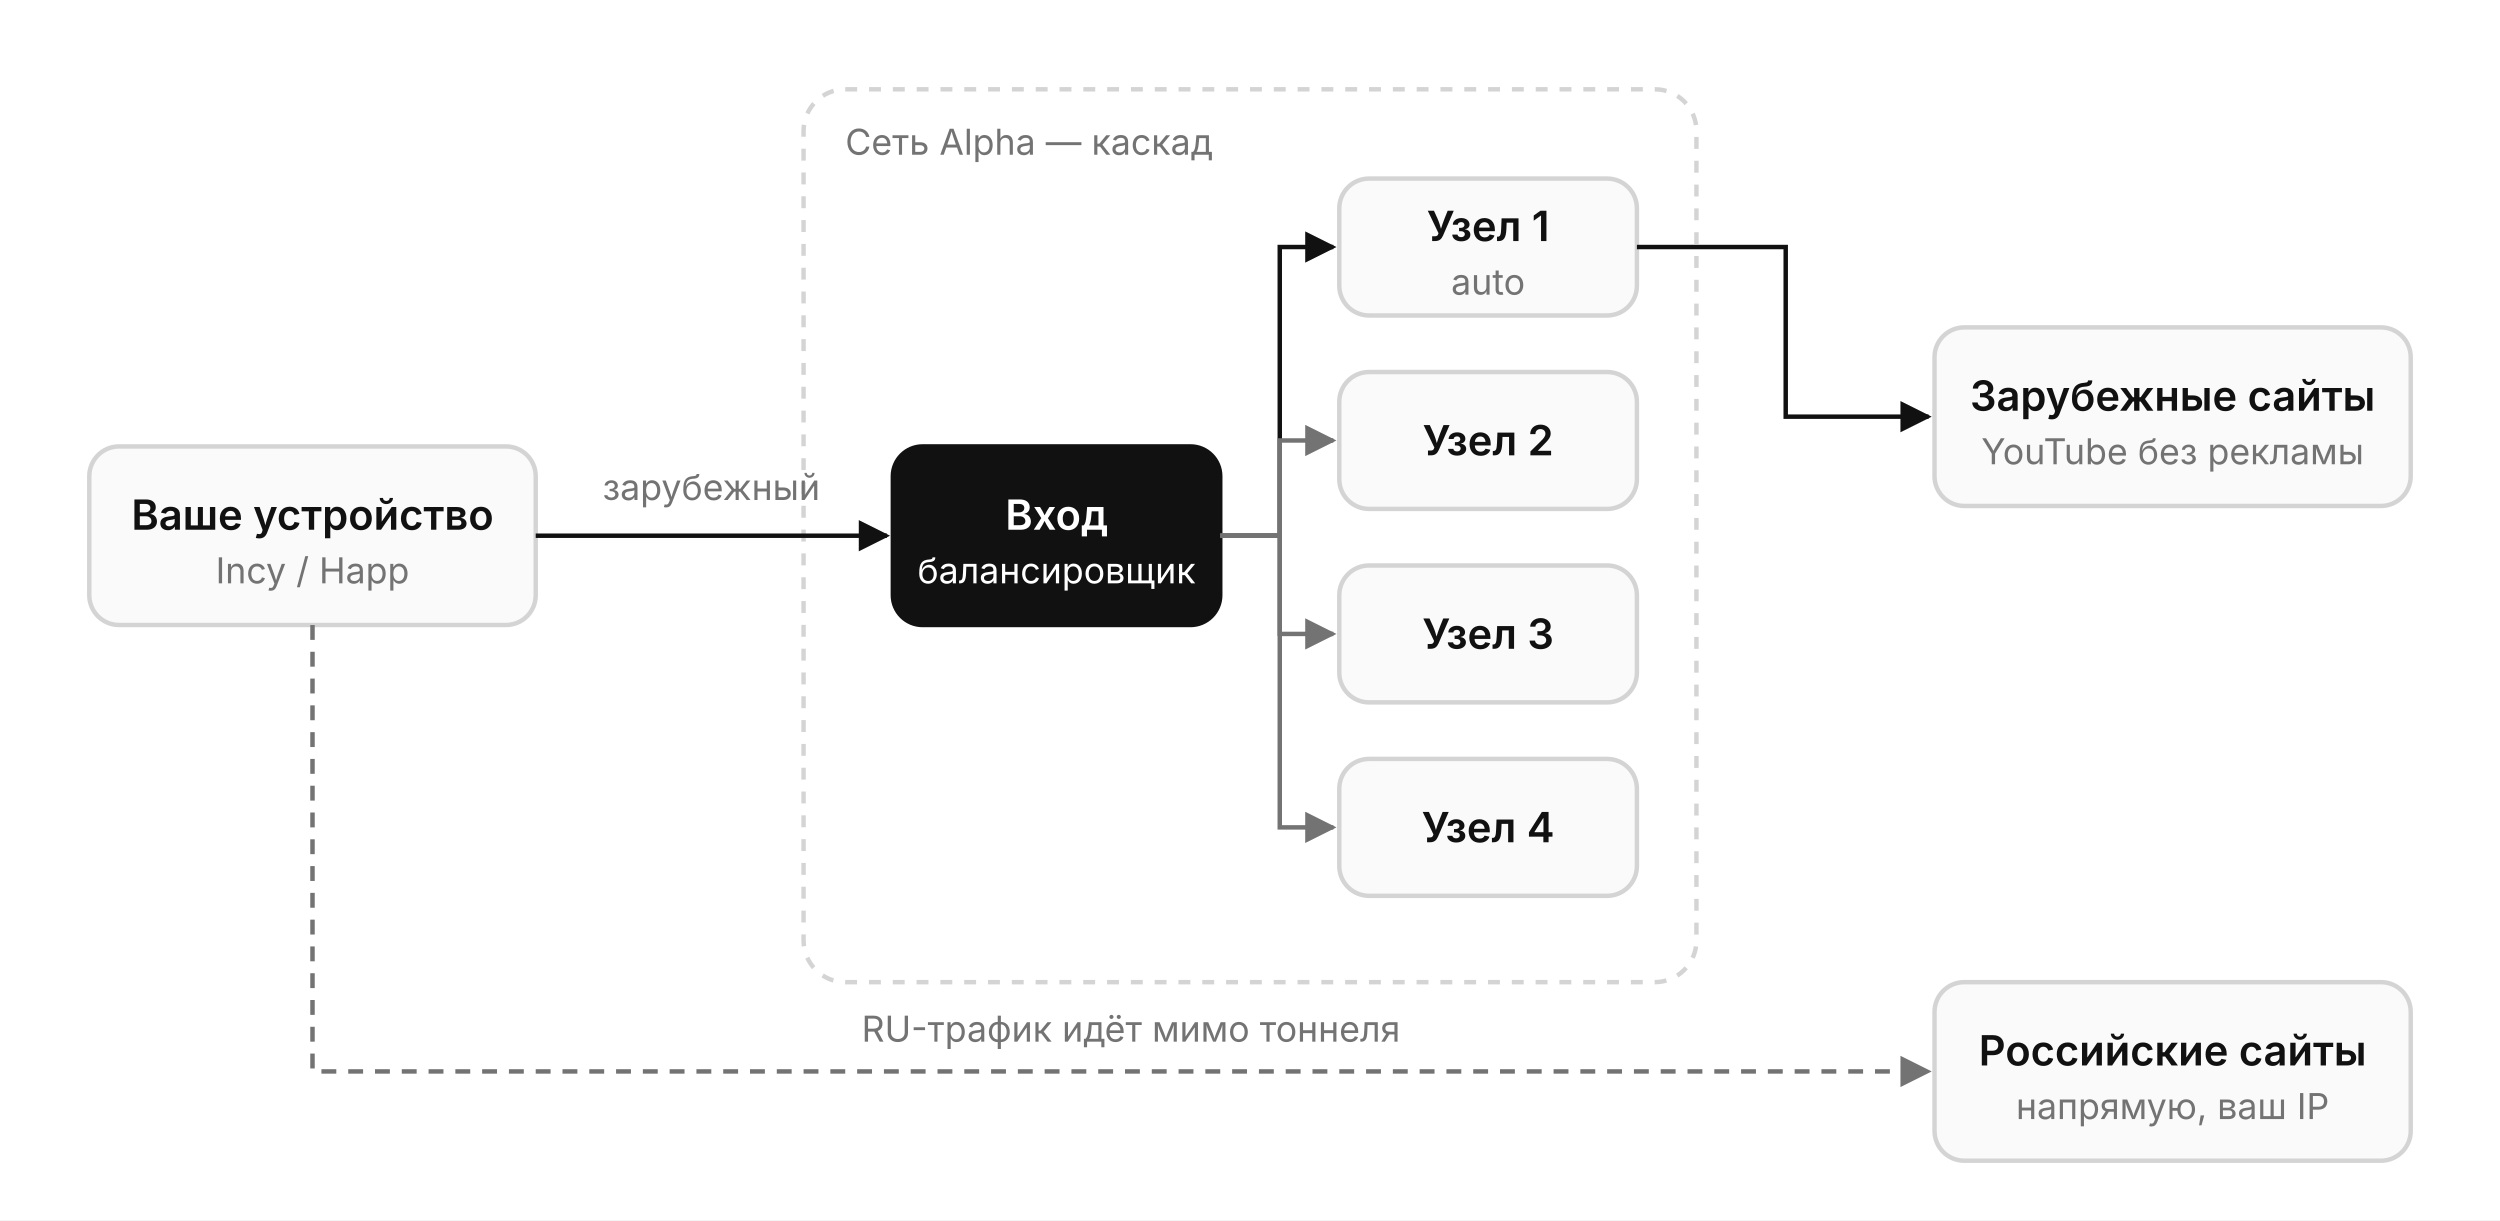
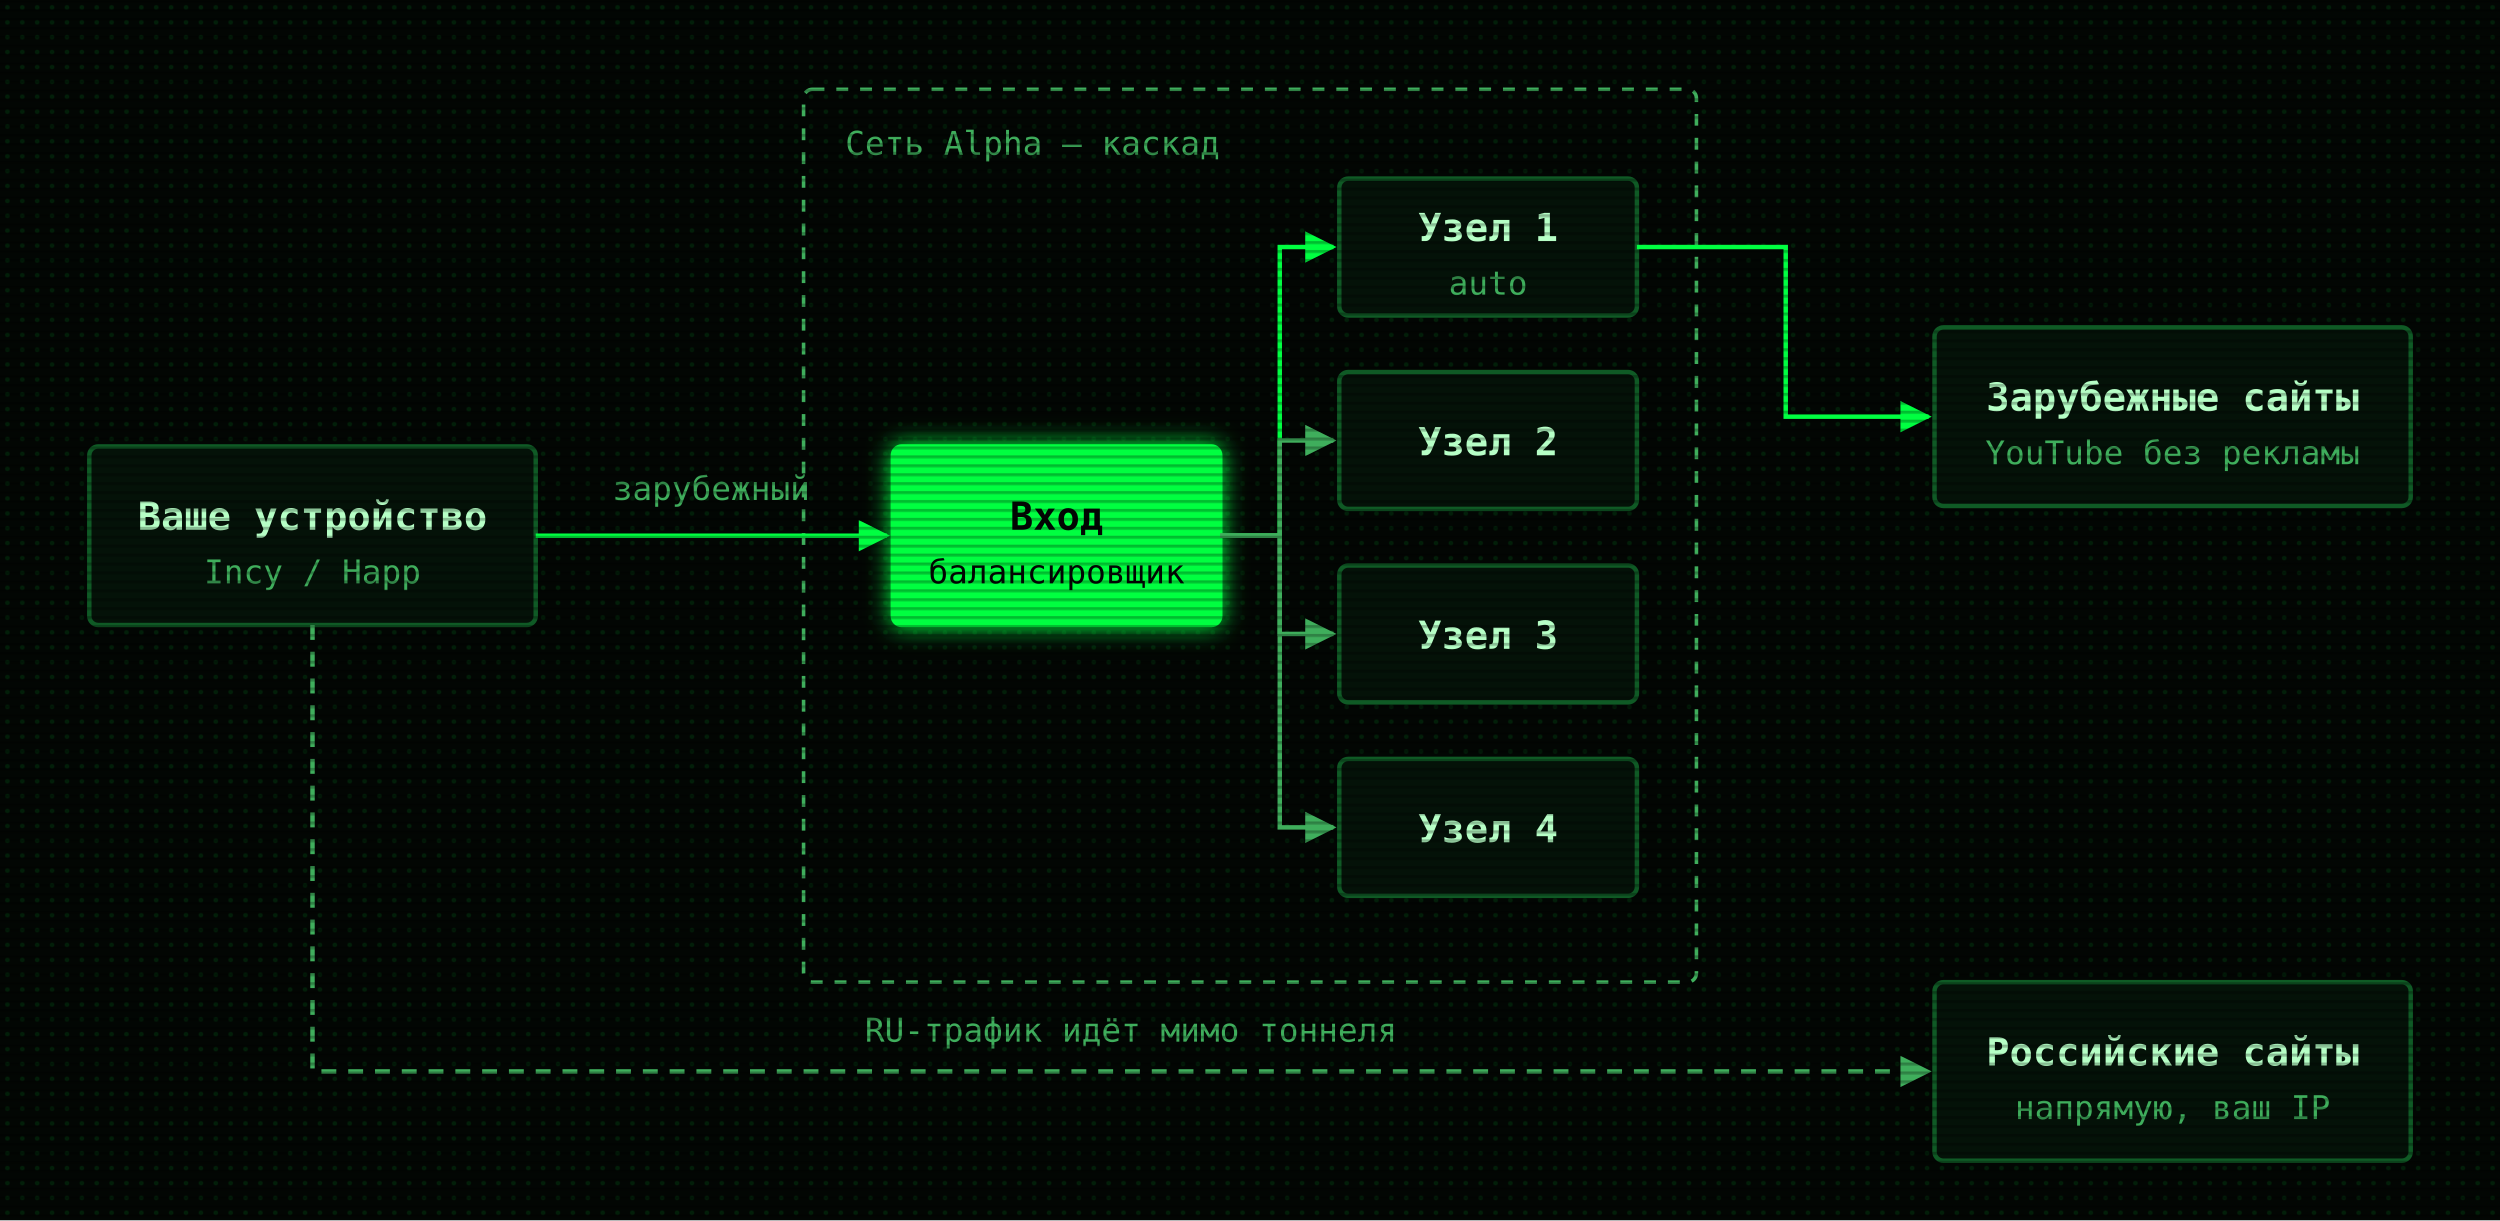
- <svg xmlns="http://www.w3.org/2000/svg" viewBox="0 0 840 410" font-family="Inter, -apple-system, Segoe UI, Roboto, sans-serif">
-   <rect width="840" height="410" fill="#FFFFFF" />
+ <svg xmlns="http://www.w3.org/2000/svg" viewBox="0 0 840 410" font-family="JetBrains Mono, ui-monospace, Menlo, Consolas, monospace">
  <defs>
    <marker id="a" viewBox="0 0 10 10" refX="9" refY="5" markerWidth="7" markerHeight="7" orient="auto-start-reverse">
-       <path d="M0 0L10 5L0 10z" fill="#111111" />
+       <path d="M0 0L10 5L0 10z" fill="#00FF41" />
    </marker>
    <marker id="am" viewBox="0 0 10 10" refX="9" refY="5" markerWidth="7" markerHeight="7" orient="auto-start-reverse">
-       <path d="M0 0L10 5L0 10z" fill="#737373" />
+       <path d="M0 0L10 5L0 10z" fill="#3FAE5C" />
    </marker>
+     <pattern id="ht" width="5" height="5" patternUnits="userSpaceOnUse">
+       <circle cx="2.5" cy="2.5" r="0.8" fill="#00FF41" fill-opacity="0.1" />
+     </pattern>
+     <pattern id="sl" width="3" height="3" patternUnits="userSpaceOnUse">
+       <rect width="3" height="1" fill="#000" fill-opacity="0.25" />
+     </pattern>
+     <filter id="glow" x="-30%" y="-30%" width="160%" height="160%">
+       <feGaussianBlur stdDeviation="4" result="b" />
+       <feMerge>
+         <feMergeNode in="b" />
+         <feMergeNode in="SourceGraphic" />
+       </feMerge>
+     </filter>
  </defs>
-   <rect x="30" y="150" width="150" height="60" rx="10" fill="#FAFAFA" stroke="#D4D4D4" stroke-width="1.5" />
-   <text x="105.0" y="178.0" text-anchor="middle" font-size="14" font-weight="600" fill="#111111">Ваше устройство</text>
-   <text x="105.0" y="196.0" text-anchor="middle" font-size="12" fill="#737373">Incy / Happ</text>
-   <rect x="270" y="30" width="300" height="300" rx="14" fill="none" stroke="#D4D4D4" stroke-width="1.5" stroke-dasharray="4 4" />
-   <text x="284" y="52" text-anchor="start" font-size="12" font-weight="400" fill="#737373">Сеть Alpha — каскад</text>
-   <rect x="300" y="150" width="110" height="60" rx="10" fill="#111111" stroke="#111111" stroke-width="1.5" />
-   <text x="355.0" y="178.0" text-anchor="middle" font-size="14" font-weight="600" fill="#FFFFFF">Вход</text>
-   <text x="355.0" y="196.0" text-anchor="middle" font-size="12" fill="#FFFFFF">балансировщик</text>
-   <rect x="450" y="60" width="100" height="46" rx="10" fill="#FAFAFA" stroke="#D4D4D4" stroke-width="1.5" />
-   <text x="500.0" y="81.0" text-anchor="middle" font-size="14" font-weight="600" fill="#111111">Узел 1</text>
-   <text x="500.0" y="99.0" text-anchor="middle" font-size="12" fill="#737373">auto</text>
-   <path d="M410 180 L430 180 L430 83 L448 83" fill="none" stroke="#111111" stroke-width="1.5" marker-end="url(#a)" />
-   <rect x="450" y="125" width="100" height="46" rx="10" fill="#FAFAFA" stroke="#D4D4D4" stroke-width="1.5" />
-   <text x="500.0" y="153.0" text-anchor="middle" font-size="14" font-weight="600" fill="#111111">Узел 2</text>
-   <path d="M410 180 L430 180 L430 148 L448 148" fill="none" stroke="#737373" stroke-width="1.5" marker-end="url(#am)" />
-   <rect x="450" y="190" width="100" height="46" rx="10" fill="#FAFAFA" stroke="#D4D4D4" stroke-width="1.5" />
-   <text x="500.0" y="218.0" text-anchor="middle" font-size="14" font-weight="600" fill="#111111">Узел 3</text>
-   <path d="M410 180 L430 180 L430 213 L448 213" fill="none" stroke="#737373" stroke-width="1.5" marker-end="url(#am)" />
-   <rect x="450" y="255" width="100" height="46" rx="10" fill="#FAFAFA" stroke="#D4D4D4" stroke-width="1.5" />
-   <text x="500.0" y="283.0" text-anchor="middle" font-size="14" font-weight="600" fill="#111111">Узел 4</text>
-   <path d="M410 180 L430 180 L430 278 L448 278" fill="none" stroke="#737373" stroke-width="1.5" marker-end="url(#am)" />
-   <path d="M180 180 L298 180" fill="none" stroke="#111111" stroke-width="1.5" marker-end="url(#a)" />
-   <text x="239" y="168" text-anchor="middle" font-size="12" fill="#737373">зарубежный</text>
-   <rect x="650" y="110" width="160" height="60" rx="10" fill="#FAFAFA" stroke="#D4D4D4" stroke-width="1.5" />
-   <text x="730.0" y="138.0" text-anchor="middle" font-size="14" font-weight="600" fill="#111111">Зарубежные сайты</text>
-   <text x="730.0" y="156.0" text-anchor="middle" font-size="12" fill="#737373">YouTube без рекламы</text>
-   <path d="M550 83 L600 83 L600 140 L648 140" fill="none" stroke="#111111" stroke-width="1.5" marker-end="url(#a)" />
-   <rect x="650" y="330" width="160" height="60" rx="10" fill="#FAFAFA" stroke="#D4D4D4" stroke-width="1.5" />
-   <text x="730.0" y="358.0" text-anchor="middle" font-size="14" font-weight="600" fill="#111111">Российские сайты</text>
-   <text x="730.0" y="376.0" text-anchor="middle" font-size="12" fill="#737373">напрямую, ваш IP</text>
-   <path d="M105 210 L105 360 L648 360" fill="none" stroke="#737373" stroke-width="1.5" stroke-dasharray="5 4" marker-end="url(#am)" />
-   <text x="380" y="350" text-anchor="middle" font-size="12" fill="#737373">RU-трафик идёт мимо тоннеля</text>
+   <rect width="840" height="410" fill="#020603" />
+   <rect width="840" height="410" fill="url(#ht)" />
+   <rect x="30" y="150" width="150" height="60" rx="3" fill="#041208" stroke="#0F5A25" stroke-width="1.5" />
+   <text x="105.0" y="178.0" text-anchor="middle" font-size="13" font-weight="700" fill="#B6FFC6">Ваше устройство</text>
+   <text x="105.0" y="196.0" text-anchor="middle" font-size="11" fill="#3FAE5C">Incy / Happ</text>
+   <rect x="270" y="30" width="300" height="300" rx="3" fill="none" stroke="#3FAE5C" stroke-width="1.2" stroke-dasharray="4 4" />
+   <text x="284" y="52" text-anchor="start" font-size="11" font-weight="400" fill="#3FAE5C">Сеть Alpha — каскад</text>
+   <rect x="300" y="150" width="110" height="60" rx="3" fill="#00FF41" stroke="#00FF41" stroke-width="1.5" filter="url(#glow)" />
+   <text x="355.0" y="178.0" text-anchor="middle" font-size="13" font-weight="700" fill="#020603">Вход</text>
+   <text x="355.0" y="196.0" text-anchor="middle" font-size="11" fill="#020603">балансировщик</text>
+   <rect x="450" y="60" width="100" height="46" rx="3" fill="#041208" stroke="#0F5A25" stroke-width="1.5" />
+   <text x="500.0" y="81.0" text-anchor="middle" font-size="13" font-weight="700" fill="#B6FFC6">Узел 1</text>
+   <text x="500.0" y="99.0" text-anchor="middle" font-size="11" fill="#3FAE5C">auto</text>
+   <path d="M410 180 L430 180 L430 83 L448 83" fill="none" stroke="#00FF41" stroke-width="1.5" marker-end="url(#a)" />
+   <rect x="450" y="125" width="100" height="46" rx="3" fill="#041208" stroke="#0F5A25" stroke-width="1.5" />
+   <text x="500.0" y="153.0" text-anchor="middle" font-size="13" font-weight="700" fill="#B6FFC6">Узел 2</text>
+   <path d="M410 180 L430 180 L430 148 L448 148" fill="none" stroke="#3FAE5C" stroke-width="1.5" marker-end="url(#am)" />
+   <rect x="450" y="190" width="100" height="46" rx="3" fill="#041208" stroke="#0F5A25" stroke-width="1.5" />
+   <text x="500.0" y="218.0" text-anchor="middle" font-size="13" font-weight="700" fill="#B6FFC6">Узел 3</text>
+   <path d="M410 180 L430 180 L430 213 L448 213" fill="none" stroke="#3FAE5C" stroke-width="1.5" marker-end="url(#am)" />
+   <rect x="450" y="255" width="100" height="46" rx="3" fill="#041208" stroke="#0F5A25" stroke-width="1.5" />
+   <text x="500.0" y="283.0" text-anchor="middle" font-size="13" font-weight="700" fill="#B6FFC6">Узел 4</text>
+   <path d="M410 180 L430 180 L430 278 L448 278" fill="none" stroke="#3FAE5C" stroke-width="1.5" marker-end="url(#am)" />
+   <path d="M180 180 L298 180" fill="none" stroke="#00FF41" stroke-width="1.5" marker-end="url(#a)" />
+   <text x="239" y="168" text-anchor="middle" font-size="11" fill="#3FAE5C">зарубежный</text>
+   <rect x="650" y="110" width="160" height="60" rx="3" fill="#041208" stroke="#0F5A25" stroke-width="1.5" />
+   <text x="730.0" y="138.0" text-anchor="middle" font-size="13" font-weight="700" fill="#B6FFC6">Зарубежные сайты</text>
+   <text x="730.0" y="156.0" text-anchor="middle" font-size="11" fill="#3FAE5C">YouTube без рекламы</text>
+   <path d="M550 83 L600 83 L600 140 L648 140" fill="none" stroke="#00FF41" stroke-width="1.5" marker-end="url(#a)" />
+   <rect x="650" y="330" width="160" height="60" rx="3" fill="#041208" stroke="#0F5A25" stroke-width="1.5" />
+   <text x="730.0" y="358.0" text-anchor="middle" font-size="13" font-weight="700" fill="#B6FFC6">Российские сайты</text>
+   <text x="730.0" y="376.0" text-anchor="middle" font-size="11" fill="#3FAE5C">напрямую, ваш IP</text>
+   <path d="M105 210 L105 360 L648 360" fill="none" stroke="#3FAE5C" stroke-width="1.5" stroke-dasharray="5 4" marker-end="url(#am)" />
+   <text x="380" y="350" text-anchor="middle" font-size="11" fill="#3FAE5C">RU-трафик идёт мимо тоннеля</text>
+   <rect width="840" height="410" fill="url(#sl)" pointer-events="none" />
</svg>
